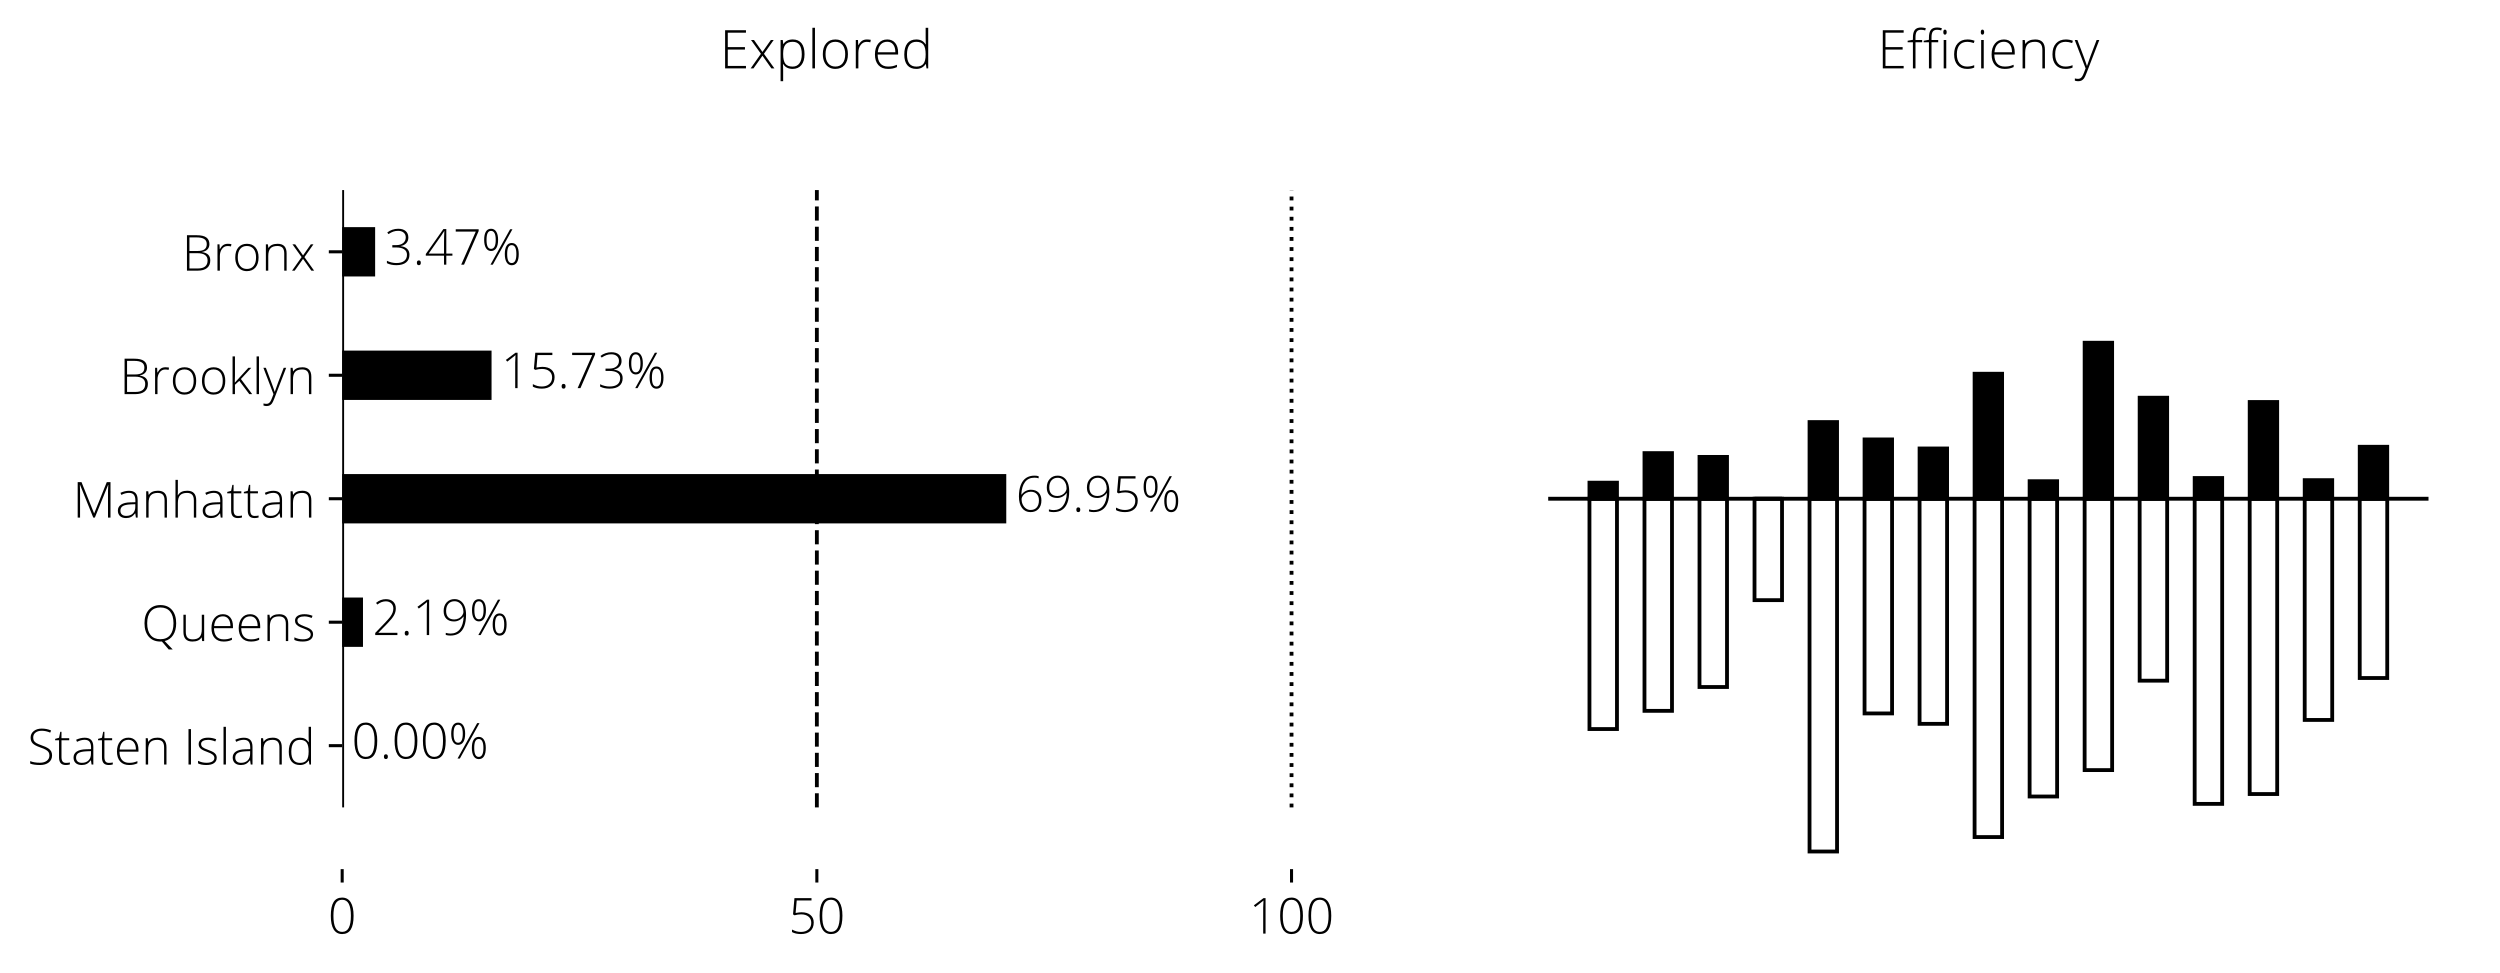
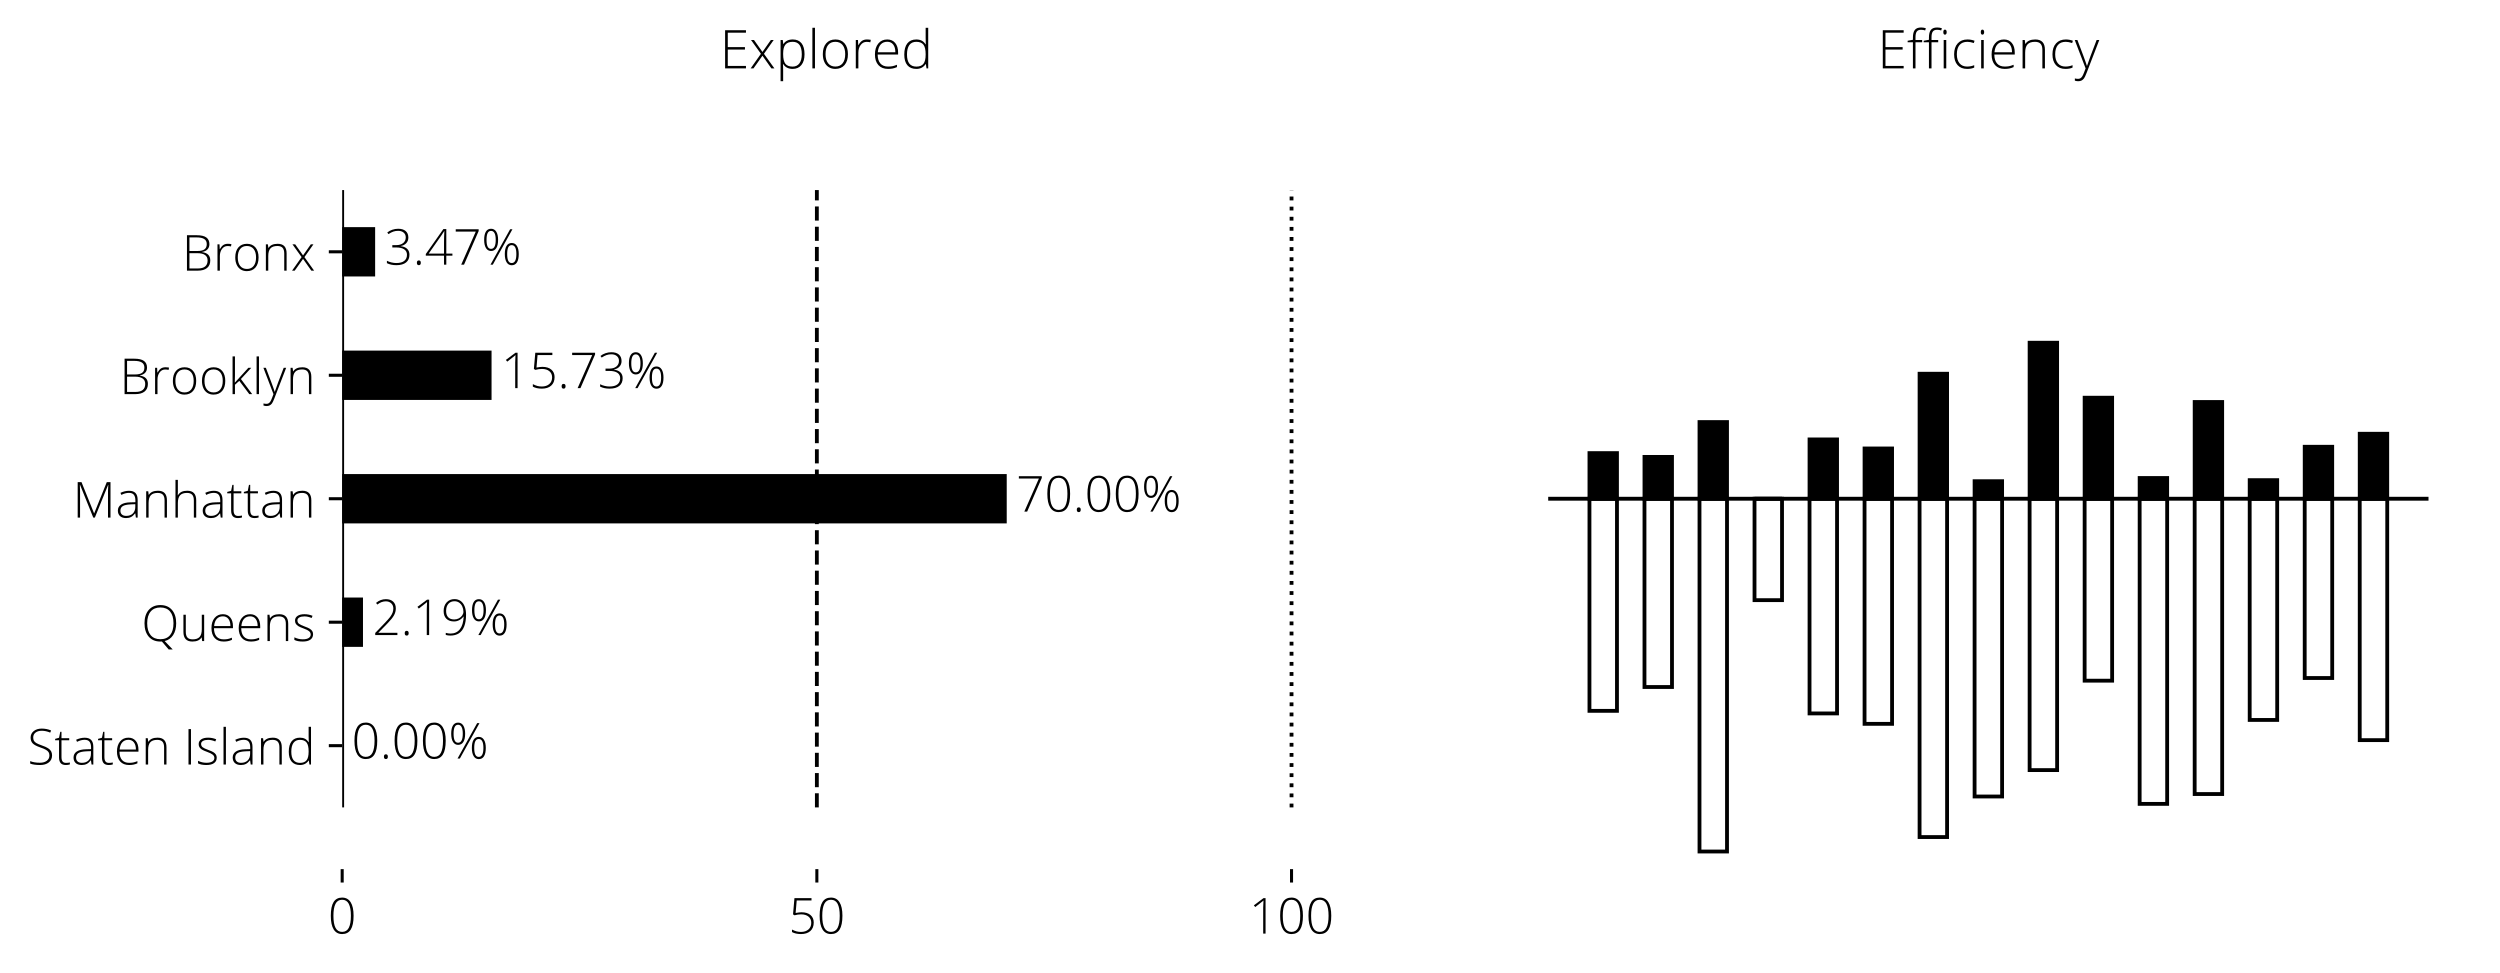
<svg xmlns="http://www.w3.org/2000/svg" xmlns:xlink="http://www.w3.org/1999/xlink" width="654.828pt" height="254.856pt" viewBox="0 0 654.828 254.856" version="1.1">
  <defs>
    <style type="text/css">*{stroke-linejoin: round; stroke-linecap: butt}</style>
  </defs>
  <g id="figure_1">
    <g id="patch_1">
      <path d="M 0 254.856  L 654.828 254.856  L 654.828 0  L 0 0  z " style="fill: #ffffff" />
    </g>
    <g id="axes_1">
      <g id="patch_2">
        <path d="M 89.628 227.654  L 343.265 227.654  L 343.265 33.614  L 89.628 33.614  L 89.628 227.654  z " style="fill: none" />
      </g>
      <g id="patch_3">
-         <path d="M 89.628 201.782  L 89.628 201.782  L 89.628 188.846  L 89.628 188.846  z " clip-path="url(#pcaef4fb9f2)" />
+         <path d="M 89.628 201.782  L 89.628 201.782  L 89.628 188.846  L 89.628 188.846  z " clip-path="url(#p1c7c8b7345)" />
      </g>
      <g id="patch_4">
-         <path d="M 89.628 169.442  L 95.077 169.442  L 95.077 156.506  L 89.628 156.506  z " clip-path="url(#pcaef4fb9f2)" />
+         <path d="M 89.628 169.442  L 95.077 169.442  L 95.077 156.506  L 89.628 156.506  z " clip-path="url(#p1c7c8b7345)" />
      </g>
      <g id="patch_5">
-         <path d="M 89.628 137.102  L 263.572 137.102  L 263.572 124.166  L 89.628 124.166  z " clip-path="url(#pcaef4fb9f2)" />
+         <path d="M 89.628 137.102  L 263.693 137.102  L 263.693 124.166  L 89.628 124.166  z " clip-path="url(#p1c7c8b7345)" />
      </g>
      <g id="patch_6">
-         <path d="M 89.628 104.762  L 128.753 104.762  L 128.753 91.826  L 89.628 91.826  z " clip-path="url(#pcaef4fb9f2)" />
+         <path d="M 89.628 104.762  L 128.753 104.762  L 128.753 91.826  L 89.628 91.826  z " clip-path="url(#p1c7c8b7345)" />
      </g>
      <g id="patch_7">
-         <path d="M 89.628 72.422  L 98.26 72.422  L 98.26 59.486  L 89.628 59.486  z " clip-path="url(#pcaef4fb9f2)" />
+         <path d="M 89.628 72.422  L 98.26 72.422  L 98.26 59.486  L 89.628 59.486  z " clip-path="url(#p1c7c8b7345)" />
      </g>
      <g id="matplotlib.axis_1">
        <g id="xtick_1">
          <g id="line2d_1">
            <defs>
-               <path id="m50d5fe0db3" d="M 0 0  L 0 3.5  " style="stroke: #000000; stroke-width: 0.8" />
+               <path id="mbc0b335444" d="M 0 0  L 0 3.5  " style="stroke: #000000; stroke-width: 0.8" />
            </defs>
            <g>
-               <use xlink:href="#m50d5fe0db3" x="89.628" y="227.654" style="stroke: #000000; stroke-width: 0.8" />
+               <use xlink:href="#mbc0b335444" x="89.628" y="227.654" style="stroke: #000000; stroke-width: 0.8" />
            </g>
          </g>
          <g id="text_1">
            <g transform="translate(85.91836 244.5322)scale(0.13 -0.13)">
              <defs>
                <path id="OpenSans-Light-30" d="M 3297 2297  Q 3297 1094 2930 515  Q 2563 -63 1819 -63  Q 1103 -63 731 532  Q 359 1128 359 2297  Q 359 3491 720 4066  Q 1081 4641 1819 4641  Q 2541 4641 2919 4045  Q 3297 3450 3297 2297  z M 697 2297  Q 697 1234 975 726  Q 1253 219 1819 219  Q 2409 219 2679 744  Q 2950 1269 2950 2297  Q 2950 3309 2679 3834  Q 2409 4359 1819 4359  Q 1228 4359 962 3834  Q 697 3309 697 2297  z " transform="scale(0.015625)" />
              </defs>
              <use xlink:href="#OpenSans-Light-30" />
            </g>
          </g>
        </g>
        <g id="xtick_2">
          <g id="line2d_2">
            <g>
-               <use xlink:href="#m50d5fe0db3" x="213.96" y="227.654" style="stroke: #000000; stroke-width: 0.8" />
+               <use xlink:href="#mbc0b335444" x="213.96" y="227.654" style="stroke: #000000; stroke-width: 0.8" />
            </g>
          </g>
          <g id="text_2">
            <g transform="translate(206.5398 244.5322)scale(0.13 -0.13)">
              <defs>
                <path id="OpenSans-Light-35" d="M 1678 2747  Q 2409 2747 2829 2394  Q 3250 2041 3250 1422  Q 3250 719 2812 328  Q 2375 -63 1606 -63  Q 1266 -63 959 4  Q 653 72 447 197  L 447 519  Q 784 347 1046 280  Q 1309 213 1606 213  Q 2206 213 2568 530  Q 2931 847 2931 1388  Q 2931 1897 2578 2187  Q 2225 2478 1619 2478  Q 1213 2478 769 2356  L 581 2478  L 763 4569  L 2963 4569  L 2963 4269  L 1056 4269  L 916 2656  Q 1403 2747 1678 2747  z " transform="scale(0.015625)" />
              </defs>
              <use xlink:href="#OpenSans-Light-35" />
              <use xlink:href="#OpenSans-Light-30" x="57.08" />
            </g>
          </g>
        </g>
        <g id="xtick_3">
          <g id="line2d_3">
            <g>
-               <use xlink:href="#m50d5fe0db3" x="338.292" y="227.654" style="stroke: #000000; stroke-width: 0.8" />
+               <use xlink:href="#mbc0b335444" x="338.292" y="227.654" style="stroke: #000000; stroke-width: 0.8" />
            </g>
          </g>
          <g id="text_3">
            <g transform="translate(327.1613 244.5322)scale(0.13 -0.13)">
              <defs>
                <path id="OpenSans-Light-31" d="M 2131 0  L 1825 0  L 1825 3328  Q 1825 3781 1863 4269  Q 1816 4222 1766 4178  Q 1716 4134 800 3419  L 622 3641  L 1863 4569  L 2131 4569  L 2131 0  z " transform="scale(0.015625)" />
              </defs>
              <use xlink:href="#OpenSans-Light-31" />
              <use xlink:href="#OpenSans-Light-30" x="57.08" />
              <use xlink:href="#OpenSans-Light-30" x="114.16" />
            </g>
          </g>
        </g>
      </g>
      <g id="matplotlib.axis_2">
        <g id="ytick_1">
          <g id="line2d_4">
            <defs>
-               <path id="m21627fd8ea" d="M 0 0  L -3.5 0  " style="stroke: #000000; stroke-width: 0.8" />
+               <path id="md277b1848f" d="M 0 0  L -3.5 0  " style="stroke: #000000; stroke-width: 0.8" />
            </defs>
            <g>
-               <use xlink:href="#m21627fd8ea" x="89.628" y="195.314" style="stroke: #000000; stroke-width: 0.8" />
+               <use xlink:href="#md277b1848f" x="89.628" y="195.314" style="stroke: #000000; stroke-width: 0.8" />
            </g>
          </g>
          <g id="text_4">
            <g transform="translate(7.2 200.2532)scale(0.13 -0.13)">
              <defs>
                <path id="OpenSans-Light-53" d="M 3169 1178  Q 3169 606 2748 271  Q 2328 -63 1631 -63  Q 794 -63 347 122  L 347 441  Q 841 231 1606 231  Q 2169 231 2498 489  Q 2828 747 2828 1166  Q 2828 1425 2718 1595  Q 2609 1766 2362 1906  Q 2116 2047 1638 2209  Q 938 2450 670 2729  Q 403 3009 403 3475  Q 403 3988 804 4311  Q 1206 4634 1838 4634  Q 2481 4634 3047 4391  L 2931 4116  Q 2363 4353 1844 4353  Q 1338 4353 1038 4118  Q 738 3884 738 3481  Q 738 3228 830 3065  Q 922 2903 1131 2773  Q 1341 2644 1850 2463  Q 2384 2278 2653 2104  Q 2922 1931 3045 1711  Q 3169 1491 3169 1178  z " transform="scale(0.015625)" />
                <path id="OpenSans-Light-74" d="M 1466 213  Q 1759 213 1978 263  L 1978 13  Q 1753 -63 1459 -63  Q 1009 -63 795 178  Q 581 419 581 934  L 581 3128  L 78 3128  L 78 3309  L 581 3450  L 738 4219  L 897 4219  L 897 3397  L 1894 3397  L 1894 3128  L 897 3128  L 897 978  Q 897 588 1034 400  Q 1172 213 1466 213  z " transform="scale(0.015625)" />
                <path id="OpenSans-Light-61" d="M 2631 0  L 2553 538  L 2528 538  Q 2272 209 2001 73  Q 1731 -63 1363 -63  Q 863 -63 584 193  Q 306 450 306 903  Q 306 1400 720 1675  Q 1134 1950 1919 1966  L 2566 1984  L 2566 2209  Q 2566 2694 2369 2941  Q 2172 3188 1734 3188  Q 1263 3188 756 2925  L 641 3194  Q 1200 3456 1747 3456  Q 2306 3456 2582 3165  Q 2859 2875 2859 2259  L 2859 0  L 2631 0  z M 1381 219  Q 1925 219 2239 530  Q 2553 841 2553 1394  L 2553 1728  L 1959 1703  Q 1244 1669 939 1480  Q 634 1291 634 891  Q 634 572 829 395  Q 1025 219 1381 219  z " transform="scale(0.015625)" />
                <path id="OpenSans-Light-65" d="M 1941 -63  Q 1200 -63 786 393  Q 372 850 372 1672  Q 372 2484 772 2973  Q 1172 3463 1850 3463  Q 2450 3463 2797 3044  Q 3144 2625 3144 1906  L 3144 1656  L 697 1656  Q 703 956 1023 587  Q 1344 219 1941 219  Q 2231 219 2451 259  Q 2672 300 3009 434  L 3009 153  Q 2722 28 2478 -17  Q 2234 -63 1941 -63  z M 1850 3188  Q 1359 3188 1062 2864  Q 766 2541 716 1931  L 2816 1931  Q 2816 2522 2559 2855  Q 2303 3188 1850 3188  z " transform="scale(0.015625)" />
                <path id="OpenSans-Light-6e" d="M 2938 0  L 2938 2203  Q 2938 2716 2722 2948  Q 2506 3181 2053 3181  Q 1444 3181 1161 2873  Q 878 2566 878 1875  L 878 0  L 569 0  L 569 3397  L 831 3397  L 891 2931  L 909 2931  Q 1241 3463 2088 3463  Q 3244 3463 3244 2222  L 3244 0  L 2938 0  z " transform="scale(0.015625)" />
                <path id="OpenSans-Light-20" transform="scale(0.015625)" />
                <path id="OpenSans-Light-49" d="M 647 0  L 647 4569  L 966 4569  L 966 0  L 647 0  z " transform="scale(0.015625)" />
                <path id="OpenSans-Light-73" d="M 2675 884  Q 2675 428 2328 182  Q 1981 -63 1344 -63  Q 663 -63 263 147  L 263 481  Q 775 225 1344 225  Q 1847 225 2108 392  Q 2369 559 2369 838  Q 2369 1094 2161 1269  Q 1953 1444 1478 1613  Q 969 1797 762 1930  Q 556 2063 451 2230  Q 347 2397 347 2638  Q 347 3019 667 3241  Q 988 3463 1563 3463  Q 2113 3463 2606 3256  L 2491 2975  Q 1991 3181 1563 3181  Q 1147 3181 903 3043  Q 659 2906 659 2663  Q 659 2397 848 2237  Q 1038 2078 1588 1881  Q 2047 1716 2256 1583  Q 2466 1450 2570 1281  Q 2675 1113 2675 884  z " transform="scale(0.015625)" />
                <path id="OpenSans-Light-6c" d="M 878 0  L 569 0  L 569 4863  L 878 4863  L 878 0  z " transform="scale(0.015625)" />
                <path id="OpenSans-Light-64" d="M 1813 3463  Q 2181 3463 2450 3328  Q 2719 3194 2931 2869  L 2950 2869  Q 2931 3263 2931 3641  L 2931 4863  L 3238 4863  L 3238 0  L 3034 0  L 2956 519  L 2931 519  Q 2544 -63 1819 -63  Q 1116 -63 744 375  Q 372 813 372 1650  Q 372 2531 740 2997  Q 1109 3463 1813 3463  z M 1813 3181  Q 1256 3181 976 2790  Q 697 2400 697 1656  Q 697 213 1819 213  Q 2394 213 2662 547  Q 2931 881 2931 1650  L 2931 1703  Q 2931 2491 2667 2836  Q 2403 3181 1813 3181  z " transform="scale(0.015625)" />
              </defs>
              <use xlink:href="#OpenSans-Light-53" />
              <use xlink:href="#OpenSans-Light-74" x="54.492" />
              <use xlink:href="#OpenSans-Light-61" x="87.988" />
              <use xlink:href="#OpenSans-Light-74" x="140.967" />
              <use xlink:href="#OpenSans-Light-65" x="174.463" />
              <use xlink:href="#OpenSans-Light-6e" x="229.346" />
              <use xlink:href="#OpenSans-Light-20" x="288.33" />
              <use xlink:href="#OpenSans-Light-49" x="314.307" />
              <use xlink:href="#OpenSans-Light-73" x="339.502" />
              <use xlink:href="#OpenSans-Light-6c" x="386.084" />
              <use xlink:href="#OpenSans-Light-61" x="408.691" />
              <use xlink:href="#OpenSans-Light-6e" x="461.67" />
              <use xlink:href="#OpenSans-Light-64" x="520.654" />
            </g>
          </g>
        </g>
        <g id="ytick_2">
          <g id="line2d_5">
            <g>
-               <use xlink:href="#m21627fd8ea" x="89.628" y="162.974" style="stroke: #000000; stroke-width: 0.8" />
+               <use xlink:href="#md277b1848f" x="89.628" y="162.974" style="stroke: #000000; stroke-width: 0.8" />
            </g>
          </g>
          <g id="text_5">
            <g transform="translate(37.03094 167.9132)scale(0.13 -0.13)">
              <defs>
                <path id="OpenSans-Light-51" d="M 4488 2291  Q 4488 1372 4094 770  Q 3700 169 3003 0  L 4044 -1088  L 3525 -1088  L 2644 -56  L 2541 -63  L 2444 -63  Q 1491 -63 947 570  Q 403 1203 403 2297  Q 403 3388 951 4014  Q 1500 4641 2450 4641  Q 3406 4641 3947 4011  Q 4488 3381 4488 2291  z M 750 2291  Q 750 1309 1187 773  Q 1625 238 2444 238  Q 3269 238 3705 769  Q 4141 1300 4141 2291  Q 4141 3278 3705 3804  Q 3269 4331 2450 4331  Q 1634 4331 1192 3800  Q 750 3269 750 2291  z " transform="scale(0.015625)" />
                <path id="OpenSans-Light-75" d="M 838 3397  L 838 1197  Q 838 684 1053 451  Q 1269 219 1722 219  Q 2328 219 2614 525  Q 2900 831 2900 1522  L 2900 3397  L 3206 3397  L 3206 0  L 2944 0  L 2888 469  L 2869 469  Q 2538 -63 1691 -63  Q 531 -63 531 1178  L 531 3397  L 838 3397  z " transform="scale(0.015625)" />
              </defs>
              <use xlink:href="#OpenSans-Light-51" />
              <use xlink:href="#OpenSans-Light-75" x="76.416" />
              <use xlink:href="#OpenSans-Light-65" x="135.4" />
              <use xlink:href="#OpenSans-Light-65" x="190.283" />
              <use xlink:href="#OpenSans-Light-6e" x="245.166" />
              <use xlink:href="#OpenSans-Light-73" x="304.15" />
            </g>
          </g>
        </g>
        <g id="ytick_3">
          <g id="line2d_6">
            <g>
-               <use xlink:href="#m21627fd8ea" x="89.628" y="130.634" style="stroke: #000000; stroke-width: 0.8" />
+               <use xlink:href="#md277b1848f" x="89.628" y="130.634" style="stroke: #000000; stroke-width: 0.8" />
            </g>
          </g>
          <g id="text_6">
            <g transform="translate(19.03406 135.5732)scale(0.13 -0.13)">
              <defs>
                <path id="OpenSans-Light-4d" d="M 2656 0  L 953 4219  L 928 4219  Q 953 3831 953 3425  L 953 0  L 647 0  L 647 4569  L 1141 4569  L 2759 550  L 2778 550  L 4397 4569  L 4878 4569  L 4878 0  L 4556 0  L 4556 3463  Q 4556 3825 4594 4213  L 4569 4213  L 2859 0  L 2656 0  z " transform="scale(0.015625)" />
                <path id="OpenSans-Light-68" d="M 2938 0  L 2938 2203  Q 2938 2716 2722 2948  Q 2506 3181 2053 3181  Q 1444 3181 1161 2873  Q 878 2566 878 1875  L 878 0  L 569 0  L 569 4863  L 878 4863  L 878 3316  L 863 2881  L 884 2881  Q 1075 3188 1365 3325  Q 1656 3463 2088 3463  Q 3244 3463 3244 2222  L 3244 0  L 2938 0  z " transform="scale(0.015625)" />
              </defs>
              <use xlink:href="#OpenSans-Light-4d" />
              <use xlink:href="#OpenSans-Light-61" x="86.279" />
              <use xlink:href="#OpenSans-Light-6e" x="139.258" />
              <use xlink:href="#OpenSans-Light-68" x="198.242" />
              <use xlink:href="#OpenSans-Light-61" x="257.227" />
              <use xlink:href="#OpenSans-Light-74" x="310.205" />
              <use xlink:href="#OpenSans-Light-74" x="343.701" />
              <use xlink:href="#OpenSans-Light-61" x="377.197" />
              <use xlink:href="#OpenSans-Light-6e" x="430.176" />
            </g>
          </g>
        </g>
        <g id="ytick_4">
          <g id="line2d_7">
            <g>
-               <use xlink:href="#m21627fd8ea" x="89.628" y="98.294" style="stroke: #000000; stroke-width: 0.8" />
+               <use xlink:href="#md277b1848f" x="89.628" y="98.294" style="stroke: #000000; stroke-width: 0.8" />
            </g>
          </g>
          <g id="text_7">
            <g transform="translate(31.31703 103.2332)scale(0.13 -0.13)">
              <defs>
                <path id="OpenSans-Light-42" d="M 647 4569  L 1900 4569  Q 2747 4569 3144 4281  Q 3541 3994 3541 3413  Q 3541 3016 3298 2752  Q 3056 2488 2591 2413  L 2591 2394  Q 3138 2313 3395 2048  Q 3653 1784 3653 1313  Q 3653 681 3234 340  Q 2816 0 2047 0  L 647 0  L 647 4569  z M 966 2534  L 1972 2534  Q 2616 2534 2908 2748  Q 3200 2963 3200 3419  Q 3200 3875 2870 4081  Q 2541 4288 1888 4288  L 966 4288  L 966 2534  z M 966 2253  L 966 281  L 2041 281  Q 3309 281 3309 1313  Q 3309 2253 1972 2253  L 966 2253  z " transform="scale(0.015625)" />
                <path id="OpenSans-Light-72" d="M 1906 3463  Q 2122 3463 2369 3419  L 2309 3122  Q 2097 3175 1869 3175  Q 1434 3175 1156 2806  Q 878 2438 878 1875  L 878 0  L 569 0  L 569 3397  L 831 3397  L 863 2784  L 884 2784  Q 1094 3159 1331 3311  Q 1569 3463 1906 3463  z " transform="scale(0.015625)" />
                <path id="OpenSans-Light-6f" d="M 3378 1703  Q 3378 872 2975 404  Q 2572 -63 1863 -63  Q 1416 -63 1075 153  Q 734 369 553 772  Q 372 1175 372 1703  Q 372 2534 775 2998  Q 1178 3463 1881 3463  Q 2581 3463 2979 2992  Q 3378 2522 3378 1703  z M 697 1703  Q 697 1003 1005 611  Q 1313 219 1875 219  Q 2438 219 2745 611  Q 3053 1003 3053 1703  Q 3053 2406 2742 2793  Q 2431 3181 1869 3181  Q 1306 3181 1001 2795  Q 697 2409 697 1703  z " transform="scale(0.015625)" />
                <path id="OpenSans-Light-6b" d="M 872 1491  L 2606 3397  L 2981 3397  L 1644 1947  L 3097 0  L 2725 0  L 1434 1716  L 878 1209  L 878 0  L 569 0  L 569 4863  L 878 4863  L 878 2425  L 856 1491  L 872 1491  z " transform="scale(0.015625)" />
                <path id="OpenSans-Light-79" d="M 0 3397  L 319 3397  L 1038 1491  Q 1366 613 1453 306  L 1472 306  Q 1603 709 1900 1509  L 2619 3397  L 2938 3397  L 1416 -550  Q 1231 -1031 1106 -1200  Q 981 -1369 814 -1453  Q 647 -1538 409 -1538  Q 231 -1538 13 -1472  L 13 -1203  Q 194 -1253 403 -1253  Q 563 -1253 684 -1178  Q 806 -1103 904 -945  Q 1003 -788 1133 -445  Q 1263 -103 1300 0  L 0 3397  z " transform="scale(0.015625)" />
              </defs>
              <use xlink:href="#OpenSans-Light-42" />
              <use xlink:href="#OpenSans-Light-72" x="62.695" />
              <use xlink:href="#OpenSans-Light-6f" x="101.611" />
              <use xlink:href="#OpenSans-Light-6f" x="160.205" />
              <use xlink:href="#OpenSans-Light-6b" x="218.799" />
              <use xlink:href="#OpenSans-Light-6c" x="267.188" />
              <use xlink:href="#OpenSans-Light-79" x="289.795" />
              <use xlink:href="#OpenSans-Light-6e" x="335.693" />
            </g>
          </g>
        </g>
        <g id="ytick_5">
          <g id="line2d_8">
            <g>
-               <use xlink:href="#m21627fd8ea" x="89.628" y="65.954" style="stroke: #000000; stroke-width: 0.8" />
+               <use xlink:href="#md277b1848f" x="89.628" y="65.954" style="stroke: #000000; stroke-width: 0.8" />
            </g>
          </g>
          <g id="text_8">
            <g transform="translate(47.65641 70.89317)scale(0.13 -0.13)">
              <defs>
                <path id="OpenSans-Light-78" d="M 1403 1747  L 219 3397  L 575 3397  L 1588 1966  L 2591 3397  L 2931 3397  L 1766 1747  L 3016 0  L 2656 0  L 1588 1516  L 513 0  L 172 0  L 1403 1747  z " transform="scale(0.015625)" />
              </defs>
              <use xlink:href="#OpenSans-Light-42" />
              <use xlink:href="#OpenSans-Light-72" x="62.695" />
              <use xlink:href="#OpenSans-Light-6f" x="101.611" />
              <use xlink:href="#OpenSans-Light-6e" x="160.205" />
              <use xlink:href="#OpenSans-Light-78" x="219.189" />
            </g>
          </g>
        </g>
      </g>
      <g id="LineCollection_1">
-         <path d="M 89.628 211.484  L 89.628 49.784  " clip-path="url(#pcaef4fb9f2)" style="fill: none; stroke: #000000" />
+         <path d="M 89.628 211.484  L 89.628 49.784  " clip-path="url(#p1c7c8b7345)" style="fill: none; stroke: #000000" />
      </g>
      <g id="LineCollection_2">
-         <path d="M 213.96 211.484  L 213.96 49.784  " clip-path="url(#pcaef4fb9f2)" style="fill: none; stroke-dasharray: 3.7,1.6; stroke-dashoffset: 0; stroke: #000000" />
+         <path d="M 213.96 211.484  L 213.96 49.784  " clip-path="url(#p1c7c8b7345)" style="fill: none; stroke-dasharray: 3.7,1.6; stroke-dashoffset: 0; stroke: #000000" />
      </g>
      <g id="LineCollection_3">
-         <path d="M 338.292 211.484  L 338.292 49.784  " clip-path="url(#pcaef4fb9f2)" style="fill: none; stroke-dasharray: 1,1.65; stroke-dashoffset: 0; stroke: #000000" />
+         <path d="M 338.292 211.484  L 338.292 49.784  " clip-path="url(#p1c7c8b7345)" style="fill: none; stroke-dasharray: 1,1.65; stroke-dashoffset: 0; stroke: #000000" />
      </g>
      <g id="text_9">
        <g transform="translate(92.11507 198.6911)scale(0.13 -0.13)">
          <defs>
            <path id="OpenSans-Light-2e" d="M 506 244  Q 506 550 756 550  Q 1013 550 1013 244  Q 1013 -63 756 -63  Q 506 -63 506 244  z " transform="scale(0.015625)" />
            <path id="OpenSans-Light-25" d="M 659 3206  Q 659 2625 800 2333  Q 941 2041 1241 2041  Q 1844 2041 1844 3206  Q 1844 3781 1689 4070  Q 1534 4359 1241 4359  Q 941 4359 800 4070  Q 659 3781 659 3206  z M 2150 3206  Q 2150 2500 1915 2133  Q 1681 1766 1241 1766  Q 825 1766 589 2142  Q 353 2519 353 3206  Q 353 3903 578 4268  Q 803 4634 1241 4634  Q 1675 4634 1912 4257  Q 2150 3881 2150 3206  z M 3322 1369  Q 3322 791 3462 502  Q 3603 213 3903 213  Q 4506 213 4506 1369  Q 4506 2522 3903 2522  Q 3603 2522 3462 2236  Q 3322 1950 3322 1369  z M 4813 1369  Q 4813 663 4581 295  Q 4350 -72 3909 -72  Q 3484 -72 3250 308  Q 3016 688 3016 1369  Q 3016 2072 3245 2434  Q 3475 2797 3909 2797  Q 4338 2797 4575 2422  Q 4813 2047 4813 1369  z M 4000 4569  L 1466 0  L 1166 0  L 3700 4569  L 4000 4569  z " transform="scale(0.015625)" />
          </defs>
          <use xlink:href="#OpenSans-Light-30" />
          <use xlink:href="#OpenSans-Light-2e" x="57.08" />
          <use xlink:href="#OpenSans-Light-30" x="80.859" />
          <use xlink:href="#OpenSans-Light-30" x="137.939" />
          <use xlink:href="#OpenSans-Light-25" x="195.02" />
        </g>
      </g>
      <g id="text_10">
        <g transform="translate(97.5641 166.3511)scale(0.13 -0.13)">
          <defs>
            <path id="OpenSans-Light-32" d="M 3213 0  L 353 0  L 353 275  L 1569 1544  Q 2081 2075 2287 2356  Q 2494 2638 2591 2894  Q 2688 3150 2688 3431  Q 2688 3841 2419 4097  Q 2150 4353 1722 4353  Q 1150 4353 628 3938  L 459 4153  Q 1031 4634 1728 4634  Q 2325 4634 2667 4315  Q 3009 3997 3009 3438  Q 3009 2984 2779 2561  Q 2550 2138 1941 1516  L 769 313  L 769 300  L 3213 300  L 3213 0  z " transform="scale(0.015625)" />
            <path id="OpenSans-Light-39" d="M 3238 2631  Q 3238 1731 3002 1125  Q 2766 519 2314 228  Q 1863 -63 1222 -63  Q 897 -63 622 19  L 622 288  Q 756 244 945 220  Q 1134 197 1234 197  Q 2006 197 2443 755  Q 2881 1313 2931 2381  L 2894 2381  Q 2666 2081 2350 1920  Q 2034 1759 1691 1759  Q 1056 1759 701 2109  Q 347 2459 347 3103  Q 347 3791 736 4216  Q 1125 4641 1747 4641  Q 2197 4641 2534 4405  Q 2872 4169 3055 3712  Q 3238 3256 3238 2631  z M 1747 4366  Q 1253 4366 959 4033  Q 666 3700 666 3122  Q 666 2578 937 2297  Q 1209 2016 1716 2016  Q 2031 2016 2304 2156  Q 2578 2297 2739 2530  Q 2900 2763 2900 3003  Q 2900 3369 2754 3687  Q 2609 4006 2348 4186  Q 2088 4366 1747 4366  z " transform="scale(0.015625)" />
          </defs>
          <use xlink:href="#OpenSans-Light-32" />
          <use xlink:href="#OpenSans-Light-2e" x="57.08" />
          <use xlink:href="#OpenSans-Light-31" x="80.859" />
          <use xlink:href="#OpenSans-Light-39" x="137.939" />
          <use xlink:href="#OpenSans-Light-25" x="195.02" />
        </g>
      </g>
      <g id="text_11">
-         <g transform="translate(266.0583 134.0111)scale(0.13 -0.13)">
-           <defs>
-             <path id="OpenSans-Light-36" d="M 409 1947  Q 409 2838 651 3445  Q 894 4053 1339 4347  Q 1784 4641 2413 4641  Q 2706 4641 2950 4569  L 2950 4294  Q 2722 4378 2400 4378  Q 1628 4378 1198 3822  Q 769 3266 716 2203  L 756 2203  Q 994 2509 1300 2665  Q 1606 2822 1947 2822  Q 2588 2822 2948 2456  Q 3309 2091 3309 1447  Q 3309 747 2929 342  Q 2550 -63 1906 -63  Q 1213 -63 811 467  Q 409 997 409 1947  z M 1906 213  Q 2419 213 2703 534  Q 2988 856 2988 1453  Q 2988 1978 2706 2272  Q 2425 2566 1941 2566  Q 1622 2566 1348 2425  Q 1075 2284 912 2051  Q 750 1819 750 1575  Q 750 1228 904 908  Q 1059 588 1323 400  Q 1588 213 1906 213  z " transform="scale(0.015625)" />
-           </defs>
-           <use xlink:href="#OpenSans-Light-36" />
-           <use xlink:href="#OpenSans-Light-39" x="57.08" />
+         <g transform="translate(266.1792 134.0111)scale(0.13 -0.13)">
+           <defs>
+             <path id="OpenSans-Light-37" d="M 1044 0  L 2925 4269  L 341 4269  L 341 4569  L 3297 4569  L 3297 4341  L 1409 0  L 1044 0  z " transform="scale(0.015625)" />
+           </defs>
+           <use xlink:href="#OpenSans-Light-37" />
+           <use xlink:href="#OpenSans-Light-30" x="57.08" />
          <use xlink:href="#OpenSans-Light-2e" x="114.16" />
-           <use xlink:href="#OpenSans-Light-39" x="137.939" />
-           <use xlink:href="#OpenSans-Light-35" x="195.02" />
+           <use xlink:href="#OpenSans-Light-30" x="137.939" />
+           <use xlink:href="#OpenSans-Light-30" x="195.02" />
          <use xlink:href="#OpenSans-Light-25" x="252.1" />
        </g>
      </g>
      <g id="text_12">
        <g transform="translate(131.2399 101.6711)scale(0.13 -0.13)">
          <defs>
-             <path id="OpenSans-Light-37" d="M 1044 0  L 2925 4269  L 341 4269  L 341 4569  L 3297 4569  L 3297 4341  L 1409 0  L 1044 0  z " transform="scale(0.015625)" />
            <path id="OpenSans-Light-33" d="M 3059 3494  Q 3059 3069 2792 2778  Q 2525 2488 2075 2406  L 2075 2388  Q 2625 2319 2912 2037  Q 3200 1756 3200 1281  Q 3200 641 2764 289  Q 2328 -63 1509 -63  Q 813 -63 294 197  L 294 506  Q 556 369 882 291  Q 1209 213 1497 213  Q 2188 213 2534 492  Q 2881 772 2881 1281  Q 2881 1734 2526 1978  Q 2172 2222 1484 2222  L 991 2222  L 991 2522  L 1491 2522  Q 2059 2522 2392 2792  Q 2725 3063 2725 3525  Q 2725 3906 2454 4136  Q 2184 4366 1747 4366  Q 1406 4366 1125 4270  Q 844 4175 494 3944  L 341 4153  Q 606 4375 981 4504  Q 1356 4634 1741 4634  Q 2372 4634 2715 4336  Q 3059 4038 3059 3494  z " transform="scale(0.015625)" />
          </defs>
          <use xlink:href="#OpenSans-Light-31" />
          <use xlink:href="#OpenSans-Light-35" x="57.08" />
          <use xlink:href="#OpenSans-Light-2e" x="114.16" />
          <use xlink:href="#OpenSans-Light-37" x="137.939" />
          <use xlink:href="#OpenSans-Light-33" x="195.02" />
          <use xlink:href="#OpenSans-Light-25" x="252.1" />
        </g>
      </g>
      <g id="text_13">
        <g transform="translate(100.7466 69.33114)scale(0.13 -0.13)">
          <defs>
            <path id="OpenSans-Light-34" d="M 3566 1166  L 2778 1166  L 2778 0  L 2484 0  L 2484 1166  L 134 1166  L 134 1375  L 2400 4594  L 2778 4594  L 2778 1434  L 3566 1434  L 3566 1166  z M 2484 1434  L 2484 2741  Q 2484 3684 2528 4325  L 2503 4325  Q 2441 4209 2119 3738  L 506 1434  L 2484 1434  z " transform="scale(0.015625)" />
          </defs>
          <use xlink:href="#OpenSans-Light-33" />
          <use xlink:href="#OpenSans-Light-2e" x="57.08" />
          <use xlink:href="#OpenSans-Light-34" x="80.859" />
          <use xlink:href="#OpenSans-Light-37" x="137.939" />
          <use xlink:href="#OpenSans-Light-25" x="195.02" />
        </g>
      </g>
      <g id="text_14">
        <g transform="translate(188.5144 17.91219)scale(0.14 -0.14)">
          <defs>
            <path id="OpenSans-Light-45" d="M 3144 0  L 647 0  L 647 4569  L 3144 4569  L 3144 4275  L 966 4275  L 966 2547  L 3022 2547  L 3022 2253  L 966 2253  L 966 294  L 3144 294  L 3144 0  z " transform="scale(0.015625)" />
            <path id="OpenSans-Light-70" d="M 2022 -63  Q 1238 -63 878 525  L 856 525  L 866 263  Q 878 31 878 -244  L 878 -1538  L 569 -1538  L 569 3397  L 831 3397  L 891 2913  L 909 2913  Q 1259 3463 2028 3463  Q 2716 3463 3077 3011  Q 3438 2559 3438 1697  Q 3438 859 3058 398  Q 2678 -63 2022 -63  z M 2016 213  Q 2538 213 2823 600  Q 3109 988 3109 1684  Q 3109 3181 2028 3181  Q 1434 3181 1156 2854  Q 878 2528 878 1791  L 878 1691  Q 878 894 1145 553  Q 1413 213 2016 213  z " transform="scale(0.015625)" />
          </defs>
          <use xlink:href="#OpenSans-Light-45" />
          <use xlink:href="#OpenSans-Light-78" x="55.176" />
          <use xlink:href="#OpenSans-Light-70" x="104.98" />
          <use xlink:href="#OpenSans-Light-6c" x="164.502" />
          <use xlink:href="#OpenSans-Light-6f" x="187.109" />
          <use xlink:href="#OpenSans-Light-72" x="245.703" />
          <use xlink:href="#OpenSans-Light-65" x="284.619" />
          <use xlink:href="#OpenSans-Light-64" x="339.502" />
        </g>
      </g>
    </g>
    <g id="axes_2">
      <g id="patch_8">
-         <path d="M 416.329 130.634  L 423.535 130.634  L 423.535 126.425  L 416.329 126.425  z " clip-path="url(#pbad6415e46)" style="stroke: #000000; stroke-linejoin: miter" />
+         <path d="M 416.329 130.634  L 423.535 130.634  L 423.535 118.682  L 416.329 118.682  z " clip-path="url(#p2d5bf560c5)" style="stroke: #000000; stroke-linejoin: miter" />
      </g>
      <g id="patch_9">
-         <path d="M 430.741 130.634  L 437.946 130.634  L 437.946 118.682  L 430.741 118.682  z " clip-path="url(#pbad6415e46)" style="stroke: #000000; stroke-linejoin: miter" />
+         <path d="M 430.741 130.634  L 437.946 130.634  L 437.946 119.677  L 430.741 119.677  z " clip-path="url(#p2d5bf560c5)" style="stroke: #000000; stroke-linejoin: miter" />
      </g>
      <g id="patch_10">
-         <path d="M 445.152 130.634  L 452.357 130.634  L 452.357 119.677  L 445.152 119.677  z " clip-path="url(#pbad6415e46)" style="stroke: #000000; stroke-linejoin: miter" />
+         <path d="M 445.152 130.634  L 452.357 130.634  L 452.357 110.551  L 445.152 110.551  z " clip-path="url(#p2d5bf560c5)" style="stroke: #000000; stroke-linejoin: miter" />
      </g>
      <g id="patch_11">
-         <path d="M 459.563 130.634  L 466.768 130.634  L 466.768 130.634  L 459.563 130.634  z " clip-path="url(#pbad6415e46)" style="stroke: #000000; stroke-linejoin: miter" />
+         <path d="M 459.563 130.634  L 466.768 130.634  L 466.768 130.634  L 459.563 130.634  z " clip-path="url(#p2d5bf560c5)" style="stroke: #000000; stroke-linejoin: miter" />
      </g>
      <g id="patch_12">
-         <path d="M 473.974 130.634  L 481.18 130.634  L 481.18 110.551  L 473.974 110.551  z " clip-path="url(#pbad6415e46)" style="stroke: #000000; stroke-linejoin: miter" />
+         <path d="M 473.974 130.634  L 481.18 130.634  L 481.18 115.099  L 473.974 115.099  z " clip-path="url(#p2d5bf560c5)" style="stroke: #000000; stroke-linejoin: miter" />
      </g>
      <g id="patch_13">
-         <path d="M 488.385 130.634  L 495.591 130.634  L 495.591 115.099  L 488.385 115.099  z " clip-path="url(#pbad6415e46)" style="stroke: #000000; stroke-linejoin: miter" />
+         <path d="M 488.385 130.634  L 495.591 130.634  L 495.591 117.469  L 488.385 117.469  z " clip-path="url(#p2d5bf560c5)" style="stroke: #000000; stroke-linejoin: miter" />
      </g>
      <g id="patch_14">
-         <path d="M 502.796 130.634  L 510.002 130.634  L 510.002 117.469  L 502.796 117.469  z " clip-path="url(#pbad6415e46)" style="stroke: #000000; stroke-linejoin: miter" />
+         <path d="M 502.796 130.634  L 510.002 130.634  L 510.002 97.893  L 502.796 97.893  z " clip-path="url(#p2d5bf560c5)" style="stroke: #000000; stroke-linejoin: miter" />
      </g>
      <g id="patch_15">
-         <path d="M 517.207 130.634  L 524.413 130.634  L 524.413 97.893  L 517.207 97.893  z " clip-path="url(#pbad6415e46)" style="stroke: #000000; stroke-linejoin: miter" />
+         <path d="M 517.207 130.634  L 524.413 130.634  L 524.413 126.041  L 517.207 126.041  z " clip-path="url(#p2d5bf560c5)" style="stroke: #000000; stroke-linejoin: miter" />
      </g>
      <g id="patch_16">
-         <path d="M 531.619 130.634  L 538.824 130.634  L 538.824 126.041  L 531.619 126.041  z " clip-path="url(#pbad6415e46)" style="stroke: #000000; stroke-linejoin: miter" />
+         <path d="M 531.619 130.634  L 538.824 130.634  L 538.824 89.771  L 531.619 89.771  z " clip-path="url(#p2d5bf560c5)" style="stroke: #000000; stroke-linejoin: miter" />
      </g>
      <g id="patch_17">
-         <path d="M 546.03 130.634  L 553.235 130.634  L 553.235 89.771  L 546.03 89.771  z " clip-path="url(#pbad6415e46)" style="stroke: #000000; stroke-linejoin: miter" />
+         <path d="M 546.03 130.634  L 553.235 130.634  L 553.235 104.172  L 546.03 104.172  z " clip-path="url(#p2d5bf560c5)" style="stroke: #000000; stroke-linejoin: miter" />
      </g>
      <g id="patch_18">
-         <path d="M 560.441 130.634  L 567.647 130.634  L 567.647 104.172  L 560.441 104.172  z " clip-path="url(#pbad6415e46)" style="stroke: #000000; stroke-linejoin: miter" />
+         <path d="M 560.441 130.634  L 567.647 130.634  L 567.647 125.205  L 560.441 125.205  z " clip-path="url(#p2d5bf560c5)" style="stroke: #000000; stroke-linejoin: miter" />
      </g>
      <g id="patch_19">
-         <path d="M 574.852 130.634  L 582.058 130.634  L 582.058 125.205  L 574.852 125.205  z " clip-path="url(#pbad6415e46)" style="stroke: #000000; stroke-linejoin: miter" />
+         <path d="M 574.852 130.634  L 582.058 130.634  L 582.058 105.296  L 574.852 105.296  z " clip-path="url(#p2d5bf560c5)" style="stroke: #000000; stroke-linejoin: miter" />
      </g>
      <g id="patch_20">
-         <path d="M 589.263 130.634  L 596.469 130.634  L 596.469 105.296  L 589.263 105.296  z " clip-path="url(#pbad6415e46)" style="stroke: #000000; stroke-linejoin: miter" />
+         <path d="M 589.263 130.634  L 596.469 130.634  L 596.469 125.764  L 589.263 125.764  z " clip-path="url(#p2d5bf560c5)" style="stroke: #000000; stroke-linejoin: miter" />
      </g>
      <g id="patch_21">
-         <path d="M 603.674 130.634  L 610.88 130.634  L 610.88 125.764  L 603.674 125.764  z " clip-path="url(#pbad6415e46)" style="stroke: #000000; stroke-linejoin: miter" />
+         <path d="M 603.674 130.634  L 610.88 130.634  L 610.88 117.021  L 603.674 117.021  z " clip-path="url(#p2d5bf560c5)" style="stroke: #000000; stroke-linejoin: miter" />
      </g>
      <g id="patch_22">
-         <path d="M 618.086 130.634  L 625.291 130.634  L 625.291 117.021  L 618.086 117.021  z " clip-path="url(#pbad6415e46)" style="stroke: #000000; stroke-linejoin: miter" />
+         <path d="M 618.086 130.634  L 625.291 130.634  L 625.291 113.615  L 618.086 113.615  z " clip-path="url(#p2d5bf560c5)" style="stroke: #000000; stroke-linejoin: miter" />
      </g>
      <g id="patch_23">
-         <path d="M 416.329 130.634  L 423.535 130.634  L 423.535 190.959  L 416.329 190.959  L 416.329 130.634  z " clip-path="url(#pbad6415e46)" style="fill: none; stroke: #000000; stroke-linejoin: miter" />
+         <path d="M 416.329 130.634  L 423.535 130.634  L 423.535 186.193  L 416.329 186.193  L 416.329 130.634  z " clip-path="url(#p2d5bf560c5)" style="fill: none; stroke: #000000; stroke-linejoin: miter" />
      </g>
      <g id="patch_24">
-         <path d="M 430.741 130.634  L 437.946 130.634  L 437.946 186.193  L 430.741 186.193  L 430.741 130.634  z " clip-path="url(#pbad6415e46)" style="fill: none; stroke: #000000; stroke-linejoin: miter" />
+         <path d="M 430.741 130.634  L 437.946 130.634  L 437.946 179.949  L 430.741 179.949  L 430.741 130.634  z " clip-path="url(#p2d5bf560c5)" style="fill: none; stroke: #000000; stroke-linejoin: miter" />
      </g>
      <g id="patch_25">
-         <path d="M 445.152 130.634  L 452.357 130.634  L 452.357 179.949  L 445.152 179.949  L 445.152 130.634  z " clip-path="url(#pbad6415e46)" style="fill: none; stroke: #000000; stroke-linejoin: miter" />
+         <path d="M 445.152 130.634  L 452.357 130.634  L 452.357 223.036  L 445.152 223.036  L 445.152 130.634  z " clip-path="url(#p2d5bf560c5)" style="fill: none; stroke: #000000; stroke-linejoin: miter" />
      </g>
      <g id="patch_26">
-         <path d="M 459.563 130.634  L 466.768 130.634  L 466.768 157.199  L 459.563 157.199  L 459.563 130.634  z " clip-path="url(#pbad6415e46)" style="fill: none; stroke: #000000; stroke-linejoin: miter" />
+         <path d="M 459.563 130.634  L 466.768 130.634  L 466.768 157.199  L 459.563 157.199  L 459.563 130.634  z " clip-path="url(#p2d5bf560c5)" style="fill: none; stroke: #000000; stroke-linejoin: miter" />
      </g>
      <g id="patch_27">
-         <path d="M 473.974 130.634  L 481.18 130.634  L 481.18 223.036  L 473.974 223.036  L 473.974 130.634  z " clip-path="url(#pbad6415e46)" style="fill: none; stroke: #000000; stroke-linejoin: miter" />
+         <path d="M 473.974 130.634  L 481.18 130.634  L 481.18 186.87  L 473.974 186.87  L 473.974 130.634  z " clip-path="url(#p2d5bf560c5)" style="fill: none; stroke: #000000; stroke-linejoin: miter" />
      </g>
      <g id="patch_28">
-         <path d="M 488.385 130.634  L 495.591 130.634  L 495.591 186.87  L 488.385 186.87  L 488.385 130.634  z " clip-path="url(#pbad6415e46)" style="fill: none; stroke: #000000; stroke-linejoin: miter" />
+         <path d="M 488.385 130.634  L 495.591 130.634  L 495.591 189.597  L 488.385 189.597  L 488.385 130.634  z " clip-path="url(#p2d5bf560c5)" style="fill: none; stroke: #000000; stroke-linejoin: miter" />
      </g>
      <g id="patch_29">
-         <path d="M 502.796 130.634  L 510.002 130.634  L 510.002 189.597  L 502.796 189.597  L 502.796 130.634  z " clip-path="url(#pbad6415e46)" style="fill: none; stroke: #000000; stroke-linejoin: miter" />
+         <path d="M 502.796 130.634  L 510.002 130.634  L 510.002 219.251  L 502.796 219.251  L 502.796 130.634  z " clip-path="url(#p2d5bf560c5)" style="fill: none; stroke: #000000; stroke-linejoin: miter" />
      </g>
      <g id="patch_30">
-         <path d="M 517.207 130.634  L 524.413 130.634  L 524.413 219.251  L 517.207 219.251  L 517.207 130.634  z " clip-path="url(#pbad6415e46)" style="fill: none; stroke: #000000; stroke-linejoin: miter" />
+         <path d="M 517.207 130.634  L 524.413 130.634  L 524.413 208.627  L 517.207 208.627  L 517.207 130.634  z " clip-path="url(#p2d5bf560c5)" style="fill: none; stroke: #000000; stroke-linejoin: miter" />
      </g>
      <g id="patch_31">
-         <path d="M 531.619 130.634  L 538.824 130.634  L 538.824 208.627  L 531.619 208.627  L 531.619 130.634  z " clip-path="url(#pbad6415e46)" style="fill: none; stroke: #000000; stroke-linejoin: miter" />
+         <path d="M 531.619 130.634  L 538.824 130.634  L 538.824 201.713  L 531.619 201.713  L 531.619 130.634  z " clip-path="url(#p2d5bf560c5)" style="fill: none; stroke: #000000; stroke-linejoin: miter" />
      </g>
      <g id="patch_32">
-         <path d="M 546.03 130.634  L 553.235 130.634  L 553.235 201.713  L 546.03 201.713  L 546.03 130.634  z " clip-path="url(#pbad6415e46)" style="fill: none; stroke: #000000; stroke-linejoin: miter" />
+         <path d="M 546.03 130.634  L 553.235 130.634  L 553.235 178.29  L 546.03 178.29  L 546.03 130.634  z " clip-path="url(#p2d5bf560c5)" style="fill: none; stroke: #000000; stroke-linejoin: miter" />
      </g>
      <g id="patch_33">
-         <path d="M 560.441 130.634  L 567.647 130.634  L 567.647 178.29  L 560.441 178.29  L 560.441 130.634  z " clip-path="url(#pbad6415e46)" style="fill: none; stroke: #000000; stroke-linejoin: miter" />
+         <path d="M 560.441 130.634  L 567.647 130.634  L 567.647 210.561  L 560.441 210.561  L 560.441 130.634  z " clip-path="url(#p2d5bf560c5)" style="fill: none; stroke: #000000; stroke-linejoin: miter" />
      </g>
      <g id="patch_34">
-         <path d="M 574.852 130.634  L 582.058 130.634  L 582.058 210.561  L 574.852 210.561  L 574.852 130.634  z " clip-path="url(#pbad6415e46)" style="fill: none; stroke: #000000; stroke-linejoin: miter" />
+         <path d="M 574.852 130.634  L 582.058 130.634  L 582.058 207.983  L 574.852 207.983  L 574.852 130.634  z " clip-path="url(#p2d5bf560c5)" style="fill: none; stroke: #000000; stroke-linejoin: miter" />
      </g>
      <g id="patch_35">
-         <path d="M 589.263 130.634  L 596.469 130.634  L 596.469 207.983  L 589.263 207.983  L 589.263 130.634  z " clip-path="url(#pbad6415e46)" style="fill: none; stroke: #000000; stroke-linejoin: miter" />
+         <path d="M 589.263 130.634  L 596.469 130.634  L 596.469 188.576  L 589.263 188.576  L 589.263 130.634  z " clip-path="url(#p2d5bf560c5)" style="fill: none; stroke: #000000; stroke-linejoin: miter" />
      </g>
      <g id="patch_36">
-         <path d="M 603.674 130.634  L 610.88 130.634  L 610.88 188.576  L 603.674 188.576  L 603.674 130.634  z " clip-path="url(#pbad6415e46)" style="fill: none; stroke: #000000; stroke-linejoin: miter" />
+         <path d="M 603.674 130.634  L 610.88 130.634  L 610.88 177.592  L 603.674 177.592  L 603.674 130.634  z " clip-path="url(#p2d5bf560c5)" style="fill: none; stroke: #000000; stroke-linejoin: miter" />
      </g>
      <g id="patch_37">
-         <path d="M 618.086 130.634  L 625.291 130.634  L 625.291 177.592  L 618.086 177.592  L 618.086 130.634  z " clip-path="url(#pbad6415e46)" style="fill: none; stroke: #000000; stroke-linejoin: miter" />
+         <path d="M 618.086 130.634  L 625.291 130.634  L 625.291 193.865  L 618.086 193.865  L 618.086 130.634  z " clip-path="url(#p2d5bf560c5)" style="fill: none; stroke: #000000; stroke-linejoin: miter" />
      </g>
      <g id="LineCollection_4">
-         <path d="M 405.521 130.634  L 636.1 130.634  " clip-path="url(#pbad6415e46)" style="fill: none; stroke: #000000" />
+         <path d="M 405.521 130.634  L 636.1 130.634  " clip-path="url(#p2d5bf560c5)" style="fill: none; stroke: #000000" />
      </g>
      <g id="text_15">
        <g transform="translate(491.7482 17.91219)scale(0.14 -0.14)">
          <defs>
            <path id="OpenSans-Light-66" d="M 1831 3128  L 1031 3128  L 1031 0  L 722 0  L 722 3128  L 91 3128  L 91 3309  L 722 3425  L 722 3688  Q 722 4313 951 4605  Q 1181 4897 1703 4897  Q 1984 4897 2266 4813  L 2194 4544  Q 1944 4622 1697 4622  Q 1334 4622 1182 4408  Q 1031 4194 1031 3713  L 1031 3397  L 1831 3397  L 1831 3128  z " transform="scale(0.015625)" />
            <path id="OpenSans-Light-69" d="M 878 0  L 569 0  L 569 3397  L 878 3397  L 878 0  z M 525 4341  Q 525 4641 722 4641  Q 819 4641 873 4562  Q 928 4484 928 4341  Q 928 4200 873 4119  Q 819 4038 722 4038  Q 525 4038 525 4341  z " transform="scale(0.015625)" />
            <path id="OpenSans-Light-63" d="M 1925 -63  Q 1197 -63 784 396  Q 372 856 372 1678  Q 372 2522 800 2992  Q 1228 3463 1972 3463  Q 2413 3463 2816 3309  L 2731 3034  Q 2291 3181 1966 3181  Q 1341 3181 1019 2795  Q 697 2409 697 1684  Q 697 997 1019 608  Q 1341 219 1919 219  Q 2381 219 2778 384  L 2778 97  Q 2453 -63 1925 -63  z " transform="scale(0.015625)" />
          </defs>
          <use xlink:href="#OpenSans-Light-45" />
          <use xlink:href="#OpenSans-Light-66" x="55.176" />
          <use xlink:href="#OpenSans-Light-66" x="85.156" />
          <use xlink:href="#OpenSans-Light-69" x="115.137" />
          <use xlink:href="#OpenSans-Light-63" x="137.744" />
          <use xlink:href="#OpenSans-Light-69" x="185.254" />
          <use xlink:href="#OpenSans-Light-65" x="207.861" />
          <use xlink:href="#OpenSans-Light-6e" x="262.744" />
          <use xlink:href="#OpenSans-Light-63" x="321.729" />
          <use xlink:href="#OpenSans-Light-79" x="369.238" />
        </g>
      </g>
    </g>
  </g>
  <defs>
-     <clipPath id="pcaef4fb9f2">
+     <clipPath id="p1c7c8b7345">
      <rect x="89.628" y="33.614" width="253.636" height="194.04" />
    </clipPath>
-     <clipPath id="pbad6415e46">
+     <clipPath id="p2d5bf560c5">
      <rect x="393.992" y="33.614" width="253.636" height="194.04" />
    </clipPath>
  </defs>
</svg>
